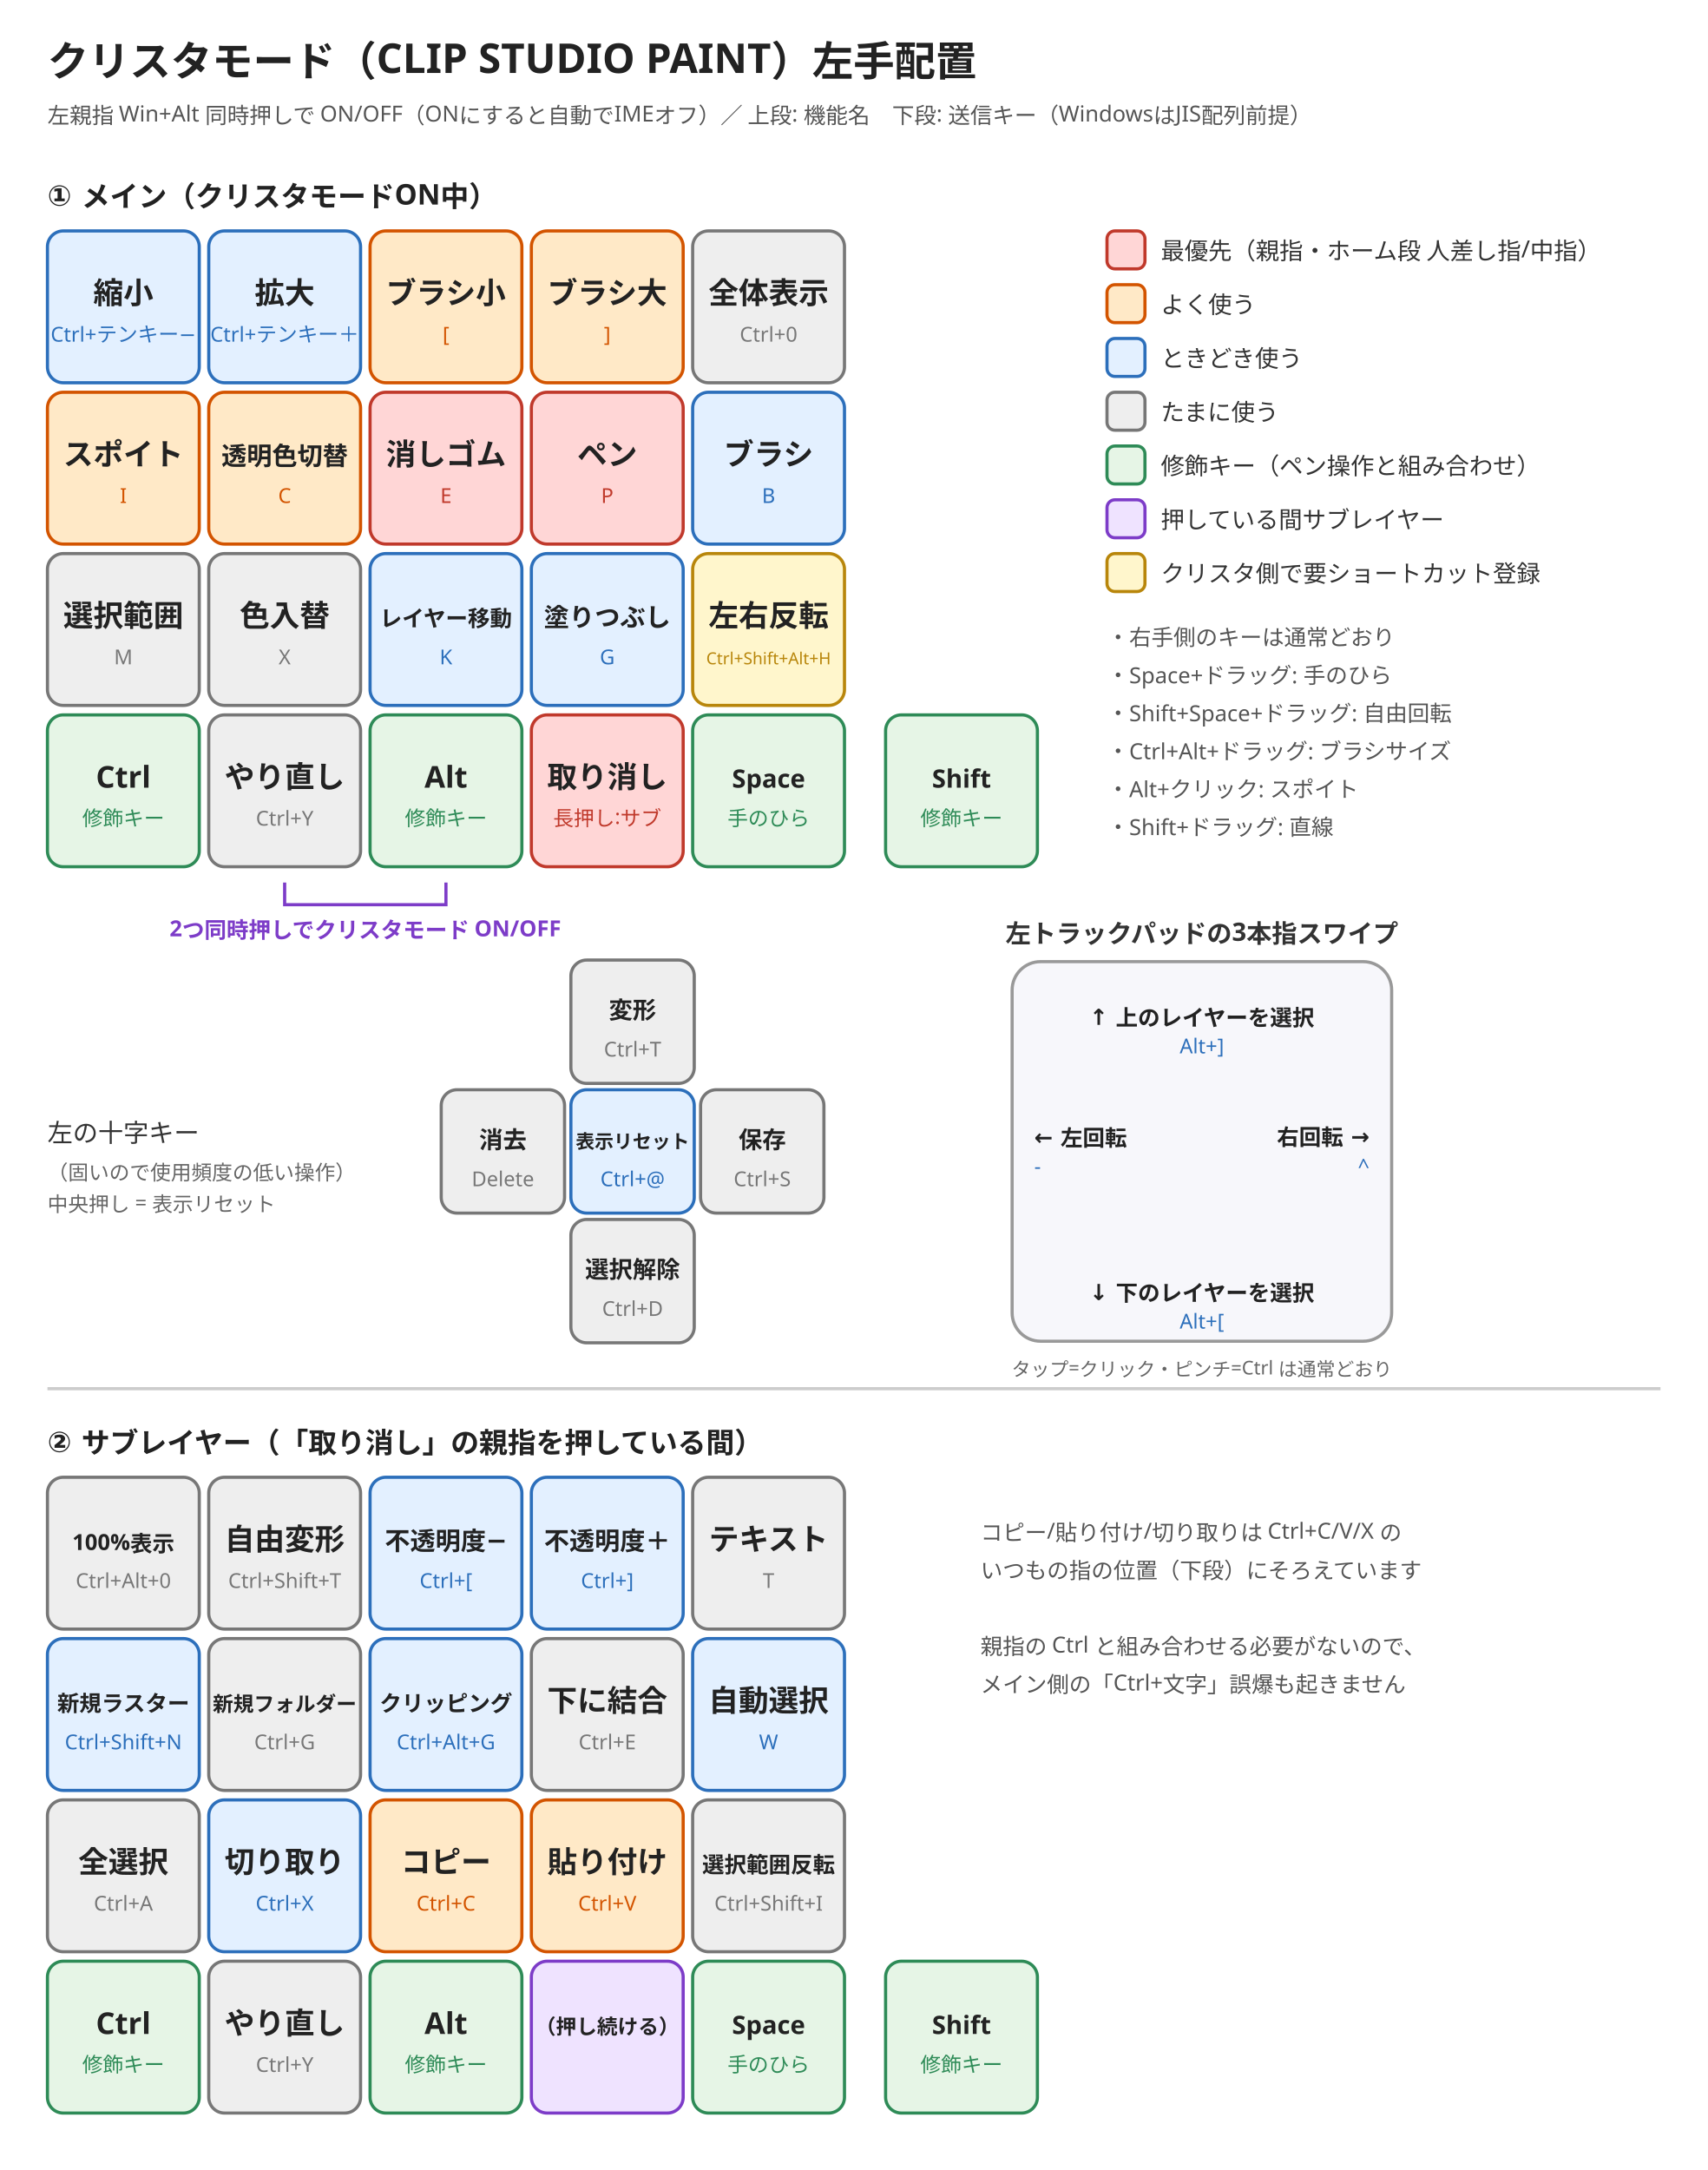
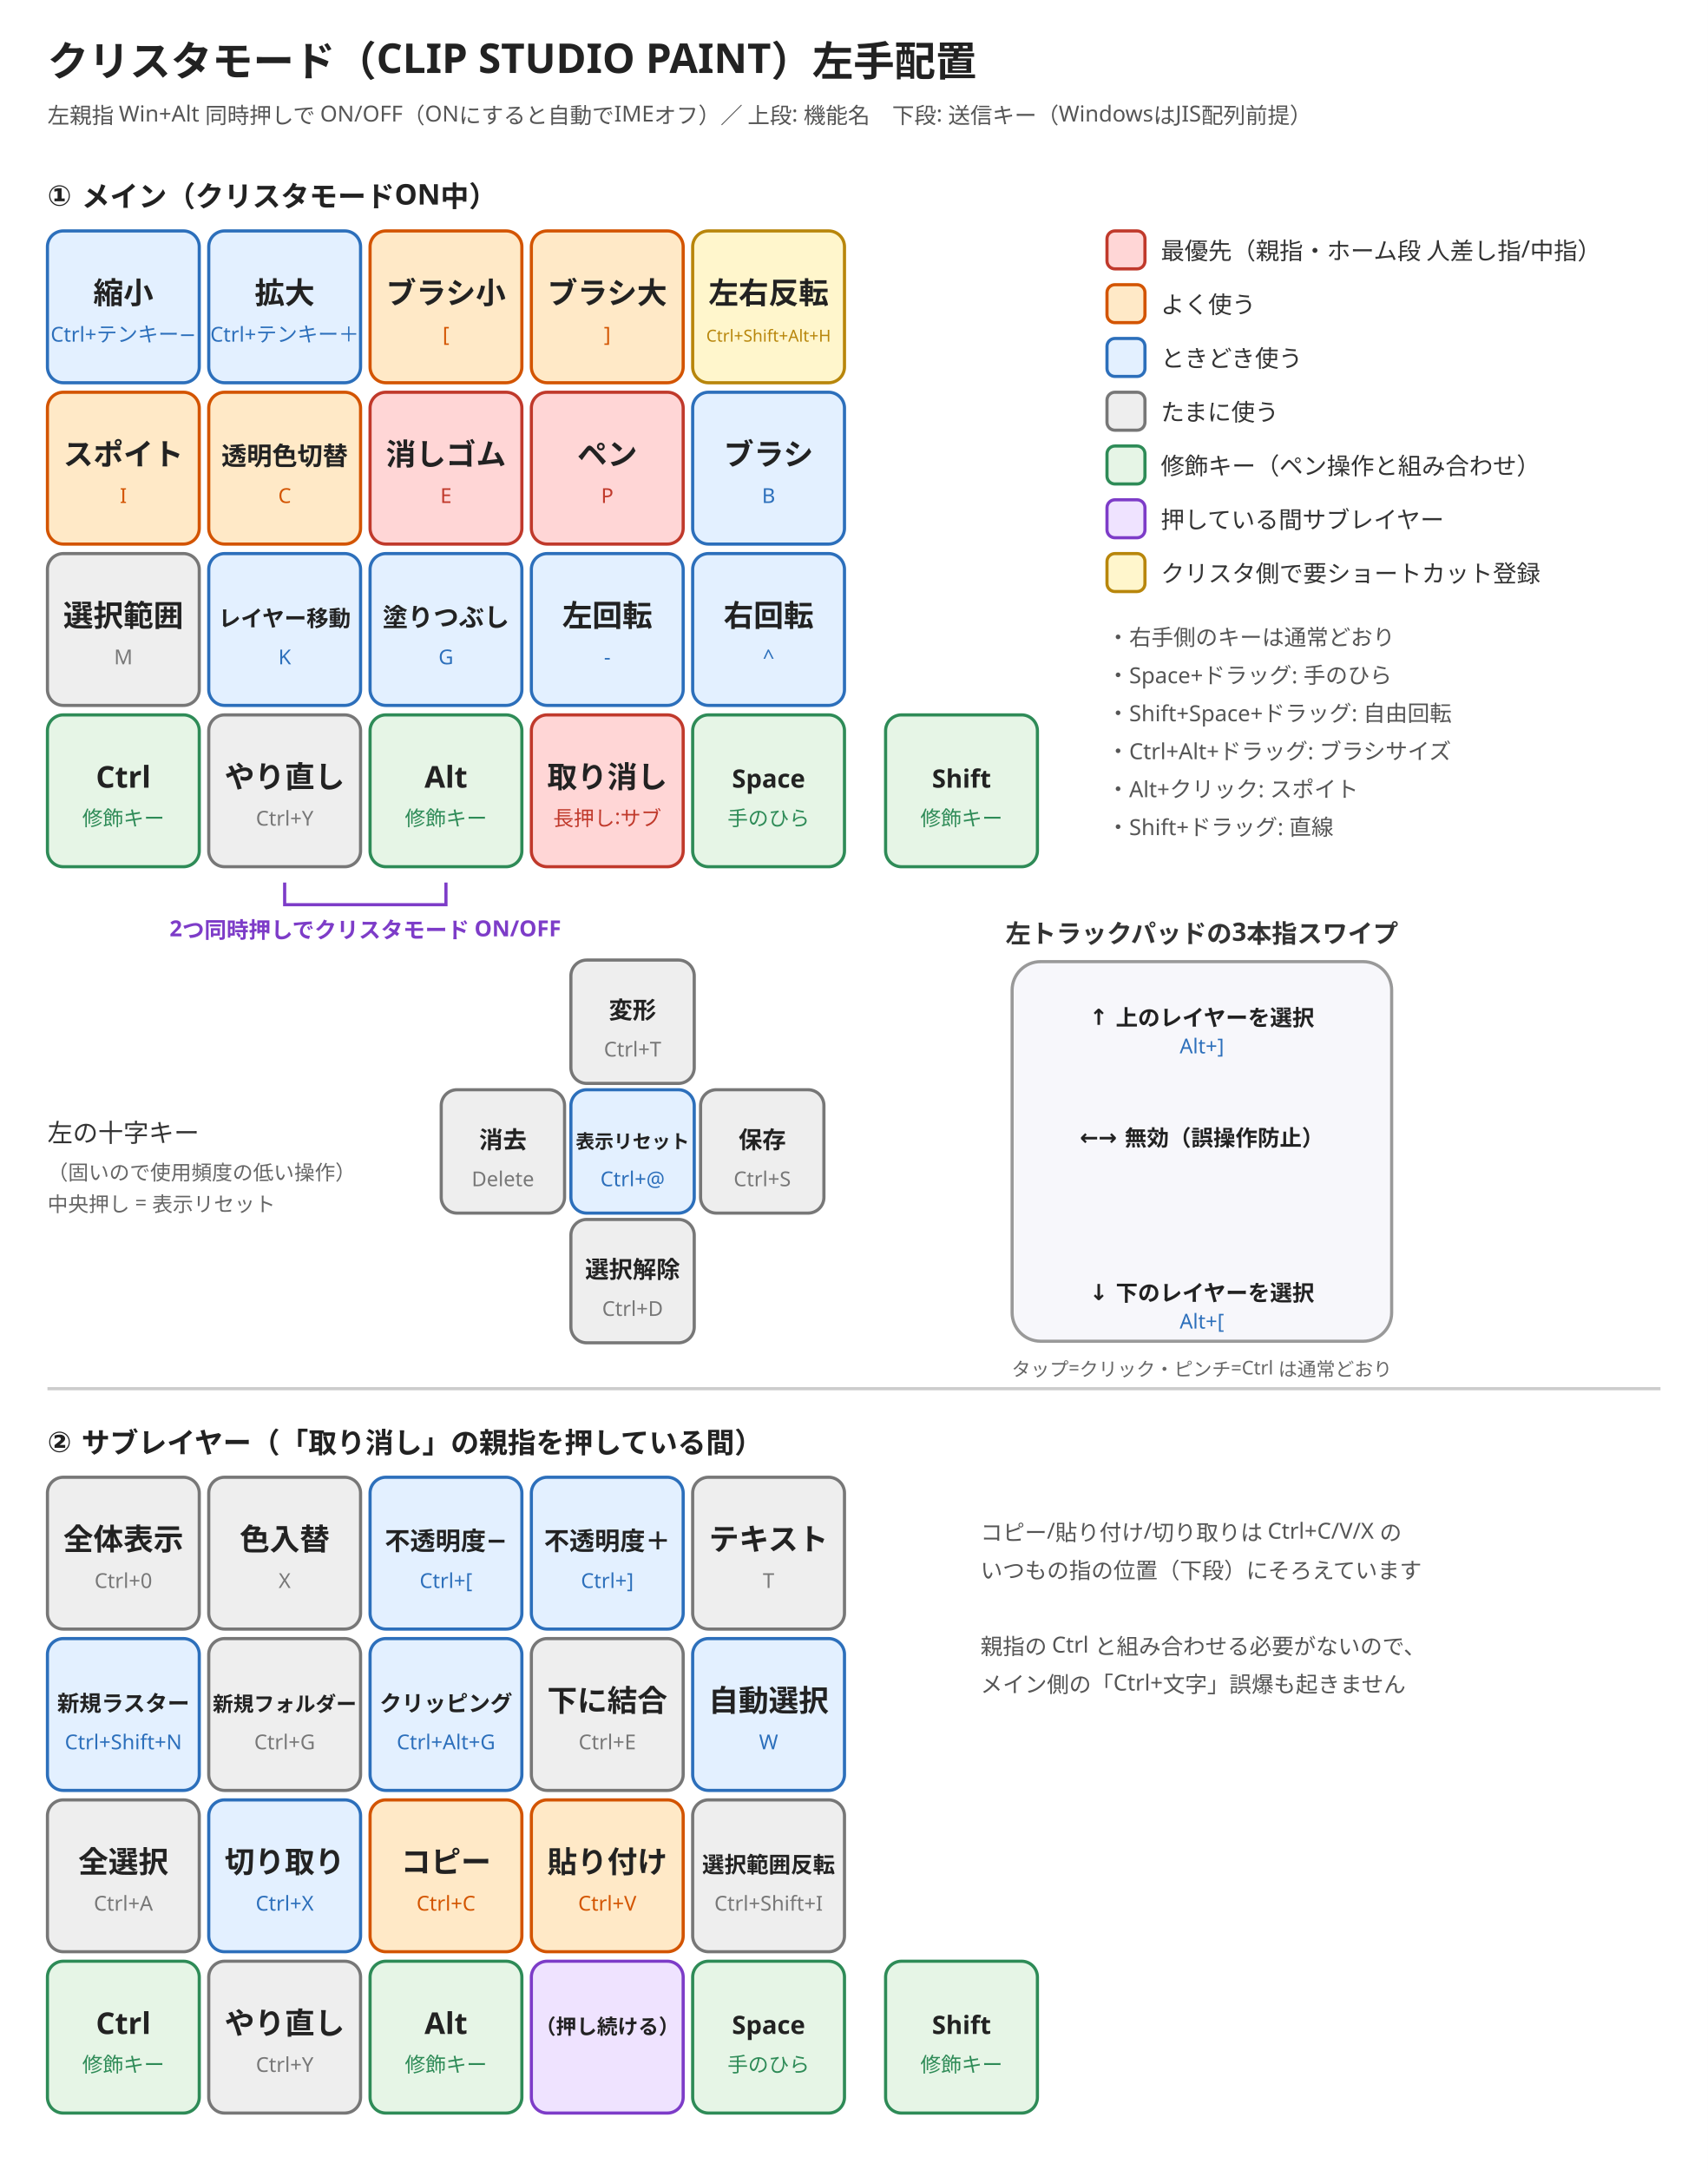
<svg xmlns="http://www.w3.org/2000/svg" width="1080" height="1372" viewBox="0 0 1080 1372" font-family="'Noto Sans JP','Hiragino Sans','Yu Gothic','Meiryo',sans-serif">
  <rect width="100%" height="100%" fill="#ffffff" />
  <text x="30" y="48" font-size="26" fill="#222" text-anchor="start" font-weight="bold">クリスタモード（CLIP STUDIO PAINT）左手配置</text>
  <text x="30" y="78" font-size="14" fill="#555" text-anchor="start">左親指 Win+Alt 同時押しで ON/OFF（ONにすると自動でIMEオフ）／ 上段: 機能名　下段: 送信キー（WindowsはJIS配列前提）</text>
  <text x="30" y="130" font-size="18" fill="#222" text-anchor="start" font-weight="bold">① メイン（クリスタモードON中）</text>
  <rect x="30" y="146" width="96" height="96" rx="10" fill="#e3f0ff" stroke="#2c6fbb" stroke-width="2" />
  <text x="78.0" y="192.0" font-size="19" font-weight="bold" fill="#222" text-anchor="middle">縮小</text>
  <text x="78.0" y="216.0" font-size="13" fill="#2c6fbb" text-anchor="middle">Ctrl+テンキー−</text>
  <rect x="132" y="146" width="96" height="96" rx="10" fill="#e3f0ff" stroke="#2c6fbb" stroke-width="2" />
  <text x="180.0" y="192.0" font-size="19" font-weight="bold" fill="#222" text-anchor="middle">拡大</text>
  <text x="180.0" y="216.0" font-size="13" fill="#2c6fbb" text-anchor="middle">Ctrl+テンキー＋</text>
  <rect x="234" y="146" width="96" height="96" rx="10" fill="#ffe9c7" stroke="#d35400" stroke-width="2" />
  <text x="282.0" y="192.0" font-size="19" font-weight="bold" fill="#222" text-anchor="middle">ブラシ小</text>
  <text x="282.0" y="216.0" font-size="13" fill="#d35400" text-anchor="middle">[</text>
  <rect x="336" y="146" width="96" height="96" rx="10" fill="#ffe9c7" stroke="#d35400" stroke-width="2" />
  <text x="384.0" y="192.0" font-size="19" font-weight="bold" fill="#222" text-anchor="middle">ブラシ大</text>
  <text x="384.0" y="216.0" font-size="13" fill="#d35400" text-anchor="middle">]</text>
-   <rect x="438" y="146" width="96" height="96" rx="10" fill="#eeeeee" stroke="#777777" stroke-width="2" />
-   <text x="486.0" y="192.0" font-size="19" font-weight="bold" fill="#222" text-anchor="middle">全体表示</text>
-   <text x="486.0" y="216.0" font-size="13" fill="#777777" text-anchor="middle">Ctrl+0</text>
+   <rect x="438" y="146" width="96" height="96" rx="10" fill="#fff6cc" stroke="#b8860b" stroke-width="2" />
+   <text x="486.0" y="192.0" font-size="19" font-weight="bold" fill="#222" text-anchor="middle">左右反転</text>
+   <text x="486.0" y="216.0" font-size="10.5" fill="#b8860b" text-anchor="middle">Ctrl+Shift+Alt+H</text>
  <rect x="30" y="248" width="96" height="96" rx="10" fill="#ffe9c7" stroke="#d35400" stroke-width="2" />
  <text x="78.0" y="294.0" font-size="19" font-weight="bold" fill="#222" text-anchor="middle">スポイト</text>
  <text x="78.0" y="318.0" font-size="13" fill="#d35400" text-anchor="middle">I</text>
  <rect x="132" y="248" width="96" height="96" rx="10" fill="#ffe9c7" stroke="#d35400" stroke-width="2" />
  <text x="180.0" y="294.0" font-size="16" font-weight="bold" fill="#222" text-anchor="middle">透明色切替</text>
  <text x="180.0" y="318.0" font-size="13" fill="#d35400" text-anchor="middle">C</text>
  <rect x="234" y="248" width="96" height="96" rx="10" fill="#ffd6d6" stroke="#c0392b" stroke-width="2" />
  <text x="282.0" y="294.0" font-size="19" font-weight="bold" fill="#222" text-anchor="middle">消しゴム</text>
  <text x="282.0" y="318.0" font-size="13" fill="#c0392b" text-anchor="middle">E</text>
  <rect x="336" y="248" width="96" height="96" rx="10" fill="#ffd6d6" stroke="#c0392b" stroke-width="2" />
  <text x="384.0" y="294.0" font-size="19" font-weight="bold" fill="#222" text-anchor="middle">ペン</text>
  <text x="384.0" y="318.0" font-size="13" fill="#c0392b" text-anchor="middle">P</text>
  <rect x="438" y="248" width="96" height="96" rx="10" fill="#e3f0ff" stroke="#2c6fbb" stroke-width="2" />
  <text x="486.0" y="294.0" font-size="19" font-weight="bold" fill="#222" text-anchor="middle">ブラシ</text>
  <text x="486.0" y="318.0" font-size="13" fill="#2c6fbb" text-anchor="middle">B</text>
  <rect x="30" y="350" width="96" height="96" rx="10" fill="#eeeeee" stroke="#777777" stroke-width="2" />
  <text x="78.0" y="396.0" font-size="19" font-weight="bold" fill="#222" text-anchor="middle">選択範囲</text>
  <text x="78.0" y="420.0" font-size="13" fill="#777777" text-anchor="middle">M</text>
-   <rect x="132" y="350" width="96" height="96" rx="10" fill="#eeeeee" stroke="#777777" stroke-width="2" />
-   <text x="180.0" y="396.0" font-size="19" font-weight="bold" fill="#222" text-anchor="middle">色入替</text>
-   <text x="180.0" y="420.0" font-size="13" fill="#777777" text-anchor="middle">X</text>
+   <rect x="132" y="350" width="96" height="96" rx="10" fill="#e3f0ff" stroke="#2c6fbb" stroke-width="2" />
+   <text x="180.0" y="396.0" font-size="14" font-weight="bold" fill="#222" text-anchor="middle">レイヤー移動</text>
+   <text x="180.0" y="420.0" font-size="13" fill="#2c6fbb" text-anchor="middle">K</text>
  <rect x="234" y="350" width="96" height="96" rx="10" fill="#e3f0ff" stroke="#2c6fbb" stroke-width="2" />
-   <text x="282.0" y="396.0" font-size="14" font-weight="bold" fill="#222" text-anchor="middle">レイヤー移動</text>
-   <text x="282.0" y="420.0" font-size="13" fill="#2c6fbb" text-anchor="middle">K</text>
+   <text x="282.0" y="396.0" font-size="16" font-weight="bold" fill="#222" text-anchor="middle">塗りつぶし</text>
+   <text x="282.0" y="420.0" font-size="13" fill="#2c6fbb" text-anchor="middle">G</text>
  <rect x="336" y="350" width="96" height="96" rx="10" fill="#e3f0ff" stroke="#2c6fbb" stroke-width="2" />
-   <text x="384.0" y="396.0" font-size="16" font-weight="bold" fill="#222" text-anchor="middle">塗りつぶし</text>
-   <text x="384.0" y="420.0" font-size="13" fill="#2c6fbb" text-anchor="middle">G</text>
-   <rect x="438" y="350" width="96" height="96" rx="10" fill="#fff6cc" stroke="#b8860b" stroke-width="2" />
-   <text x="486.0" y="396.0" font-size="19" font-weight="bold" fill="#222" text-anchor="middle">左右反転</text>
-   <text x="486.0" y="420.0" font-size="10.5" fill="#b8860b" text-anchor="middle">Ctrl+Shift+Alt+H</text>
+   <text x="384.0" y="396.0" font-size="19" font-weight="bold" fill="#222" text-anchor="middle">左回転</text>
+   <text x="384.0" y="420.0" font-size="13" fill="#2c6fbb" text-anchor="middle">-</text>
+   <rect x="438" y="350" width="96" height="96" rx="10" fill="#e3f0ff" stroke="#2c6fbb" stroke-width="2" />
+   <text x="486.0" y="396.0" font-size="19" font-weight="bold" fill="#222" text-anchor="middle">右回転</text>
+   <text x="486.0" y="420.0" font-size="13" fill="#2c6fbb" text-anchor="middle">^</text>
  <rect x="30" y="452" width="96" height="96" rx="10" fill="#e6f5e6" stroke="#2e8b57" stroke-width="2" />
  <text x="78.0" y="498.0" font-size="19" font-weight="bold" fill="#222" text-anchor="middle">Ctrl</text>
  <text x="78.0" y="522.0" font-size="13" fill="#2e8b57" text-anchor="middle">修飾キー</text>
  <rect x="132" y="452" width="96" height="96" rx="10" fill="#eeeeee" stroke="#777777" stroke-width="2" />
  <text x="180.0" y="498.0" font-size="19" font-weight="bold" fill="#222" text-anchor="middle">やり直し</text>
  <text x="180.0" y="522.0" font-size="13" fill="#777777" text-anchor="middle">Ctrl+Y</text>
  <rect x="234" y="452" width="96" height="96" rx="10" fill="#e6f5e6" stroke="#2e8b57" stroke-width="2" />
  <text x="282.0" y="498.0" font-size="19" font-weight="bold" fill="#222" text-anchor="middle">Alt</text>
  <text x="282.0" y="522.0" font-size="13" fill="#2e8b57" text-anchor="middle">修飾キー</text>
  <rect x="336" y="452" width="96" height="96" rx="10" fill="#ffd6d6" stroke="#c0392b" stroke-width="2" />
  <text x="384.0" y="498.0" font-size="19" font-weight="bold" fill="#222" text-anchor="middle">取り消し</text>
  <text x="384.0" y="522.0" font-size="13" fill="#c0392b" text-anchor="middle">長押し:サブ</text>
  <rect x="438" y="452" width="96" height="96" rx="10" fill="#e6f5e6" stroke="#2e8b57" stroke-width="2" />
  <text x="486.0" y="498.0" font-size="16" font-weight="bold" fill="#222" text-anchor="middle">Space</text>
  <text x="486.0" y="522.0" font-size="13" fill="#2e8b57" text-anchor="middle">手のひら</text>
  <rect x="560" y="452" width="96" height="96" rx="10" fill="#e6f5e6" stroke="#2e8b57" stroke-width="2" />
  <text x="608.0" y="498.0" font-size="16" font-weight="bold" fill="#222" text-anchor="middle">Shift</text>
  <text x="608.0" y="522.0" font-size="13" fill="#2e8b57" text-anchor="middle">修飾キー</text>
  <path d="M180 558 v14 h102 v-14" fill="none" stroke="#7d3cc8" stroke-width="2" />
  <text x="231" y="592" font-size="14" fill="#7d3cc8" text-anchor="middle" font-weight="bold">2つ同時押しでクリスタモード ON/OFF</text>
  <rect x="361" y="607" width="78" height="78" rx="10" fill="#eeeeee" stroke="#777777" stroke-width="2" />
  <text x="400.0" y="644.0" font-size="15" font-weight="bold" fill="#222" text-anchor="middle">変形</text>
  <text x="400.0" y="668.0" font-size="13" fill="#777777" text-anchor="middle">Ctrl+T</text>
  <rect x="361" y="771" width="78" height="78" rx="10" fill="#eeeeee" stroke="#777777" stroke-width="2" />
  <text x="400.0" y="808.0" font-size="15" font-weight="bold" fill="#222" text-anchor="middle">選択解除</text>
  <text x="400.0" y="832.0" font-size="13" fill="#777777" text-anchor="middle">Ctrl+D</text>
  <rect x="279" y="689" width="78" height="78" rx="10" fill="#eeeeee" stroke="#777777" stroke-width="2" />
  <text x="318.0" y="726.0" font-size="15" font-weight="bold" fill="#222" text-anchor="middle">消去</text>
  <text x="318.0" y="750.0" font-size="13" fill="#777777" text-anchor="middle">Delete</text>
  <rect x="443" y="689" width="78" height="78" rx="10" fill="#eeeeee" stroke="#777777" stroke-width="2" />
  <text x="482.0" y="726.0" font-size="15" font-weight="bold" fill="#222" text-anchor="middle">保存</text>
  <text x="482.0" y="750.0" font-size="13" fill="#777777" text-anchor="middle">Ctrl+S</text>
  <rect x="361" y="689" width="78" height="78" rx="10" fill="#e3f0ff" stroke="#2c6fbb" stroke-width="2" />
  <text x="400.0" y="726.0" font-size="12" font-weight="bold" fill="#222" text-anchor="middle">表示リセット</text>
  <text x="400.0" y="750.0" font-size="13" fill="#2c6fbb" text-anchor="middle">Ctrl+@</text>
  <text x="30" y="722" font-size="16" fill="#333" text-anchor="start">左の十字キー</text>
  <text x="30" y="746" font-size="13" fill="#666" text-anchor="start">（固いので使用頻度の低い操作）</text>
  <text x="30" y="766" font-size="13" fill="#666" text-anchor="start">中央押し = 表示リセット</text>
  <rect x="640" y="608" width="240" height="240" rx="18" fill="#f7f7fb" stroke="#999" stroke-width="2" />
  <text x="760" y="596" font-size="16" fill="#333" text-anchor="middle" font-weight="bold">左トラックパッドの3本指スワイプ</text>
  <text x="760" y="648" font-size="14" fill="#222" text-anchor="middle" font-weight="bold">↑ 上のレイヤーを選択</text>
  <text x="760" y="666" font-size="13" fill="#2c6fbb" text-anchor="middle">Alt+]</text>
  <text x="760" y="822" font-size="14" fill="#222" text-anchor="middle" font-weight="bold">↓ 下のレイヤーを選択</text>
  <text x="760" y="840" font-size="13" fill="#2c6fbb" text-anchor="middle">Alt+[</text>
-   <text x="654" y="724" font-size="14" fill="#222" text-anchor="start" font-weight="bold">← 左回転</text>
-   <text x="654" y="742" font-size="13" fill="#2c6fbb" text-anchor="start">-</text>
-   <text x="866" y="724" font-size="14" fill="#222" text-anchor="end" font-weight="bold">右回転 →</text>
-   <text x="866" y="742" font-size="13" fill="#2c6fbb" text-anchor="end">^</text>
+   <text x="760" y="724" font-size="14" fill="#222" text-anchor="middle" font-weight="bold">←→ 無効（誤操作防止）</text>
+   <text x="760" y="742" font-size="13" fill="#2c6fbb" text-anchor="middle" />
  <text x="760" y="870" font-size="12" fill="#666" text-anchor="middle">タップ=クリック・ピンチ=Ctrl は通常どおり</text>
  <rect x="700" y="146" width="24" height="24" rx="5" fill="#ffd6d6" stroke="#c0392b" stroke-width="2" />
  <text x="734" y="164" font-size="15" fill="#333" text-anchor="start">最優先（親指・ホーム段 人差し指/中指）</text>
  <rect x="700" y="180" width="24" height="24" rx="5" fill="#ffe9c7" stroke="#d35400" stroke-width="2" />
  <text x="734" y="198" font-size="15" fill="#333" text-anchor="start">よく使う</text>
  <rect x="700" y="214" width="24" height="24" rx="5" fill="#e3f0ff" stroke="#2c6fbb" stroke-width="2" />
  <text x="734" y="232" font-size="15" fill="#333" text-anchor="start">ときどき使う</text>
  <rect x="700" y="248" width="24" height="24" rx="5" fill="#eeeeee" stroke="#777777" stroke-width="2" />
  <text x="734" y="266" font-size="15" fill="#333" text-anchor="start">たまに使う</text>
  <rect x="700" y="282" width="24" height="24" rx="5" fill="#e6f5e6" stroke="#2e8b57" stroke-width="2" />
  <text x="734" y="300" font-size="15" fill="#333" text-anchor="start">修飾キー（ペン操作と組み合わせ）</text>
  <rect x="700" y="316" width="24" height="24" rx="5" fill="#efe3ff" stroke="#7d3cc8" stroke-width="2" />
  <text x="734" y="334" font-size="15" fill="#333" text-anchor="start">押している間サブレイヤー</text>
  <rect x="700" y="350" width="24" height="24" rx="5" fill="#fff6cc" stroke="#b8860b" stroke-width="2" />
  <text x="734" y="368" font-size="15" fill="#333" text-anchor="start">クリスタ側で要ショートカット登録</text>
  <text x="700" y="408" font-size="14" fill="#555" text-anchor="start">・右手側のキーは通常どおり</text>
  <text x="700" y="432" font-size="14" fill="#555" text-anchor="start">・Space+ドラッグ: 手のひら</text>
  <text x="700" y="456" font-size="14" fill="#555" text-anchor="start">・Shift+Space+ドラッグ: 自由回転</text>
  <text x="700" y="480" font-size="14" fill="#555" text-anchor="start">・Ctrl+Alt+ドラッグ: ブラシサイズ</text>
  <text x="700" y="504" font-size="14" fill="#555" text-anchor="start">・Alt+クリック: スポイト</text>
  <text x="700" y="528" font-size="14" fill="#555" text-anchor="start">・Shift+ドラッグ: 直線</text>
  <line x1="30" y1="878" x2="1050" y2="878" stroke="#ccc" stroke-width="2" />
  <text x="30" y="918" font-size="18" fill="#222" text-anchor="start" font-weight="bold">② サブレイヤー（「取り消し」の親指を押している間）</text>
  <rect x="30" y="934" width="96" height="96" rx="10" fill="#eeeeee" stroke="#777777" stroke-width="2" />
-   <text x="78.0" y="980.0" font-size="14" font-weight="bold" fill="#222" text-anchor="middle">100%表示</text>
-   <text x="78.0" y="1004.0" font-size="13" fill="#777777" text-anchor="middle">Ctrl+Alt+0</text>
+   <text x="78.0" y="980.0" font-size="19" font-weight="bold" fill="#222" text-anchor="middle">全体表示</text>
+   <text x="78.0" y="1004.0" font-size="13" fill="#777777" text-anchor="middle">Ctrl+0</text>
  <rect x="132" y="934" width="96" height="96" rx="10" fill="#eeeeee" stroke="#777777" stroke-width="2" />
-   <text x="180.0" y="980.0" font-size="19" font-weight="bold" fill="#222" text-anchor="middle">自由変形</text>
-   <text x="180.0" y="1004.0" font-size="13" fill="#777777" text-anchor="middle">Ctrl+Shift+T</text>
+   <text x="180.0" y="980.0" font-size="19" font-weight="bold" fill="#222" text-anchor="middle">色入替</text>
+   <text x="180.0" y="1004.0" font-size="13" fill="#777777" text-anchor="middle">X</text>
  <rect x="234" y="934" width="96" height="96" rx="10" fill="#e3f0ff" stroke="#2c6fbb" stroke-width="2" />
  <text x="282.0" y="980.0" font-size="16" font-weight="bold" fill="#222" text-anchor="middle">不透明度−</text>
  <text x="282.0" y="1004.0" font-size="13" fill="#2c6fbb" text-anchor="middle">Ctrl+[</text>
  <rect x="336" y="934" width="96" height="96" rx="10" fill="#e3f0ff" stroke="#2c6fbb" stroke-width="2" />
  <text x="384.0" y="980.0" font-size="16" font-weight="bold" fill="#222" text-anchor="middle">不透明度＋</text>
  <text x="384.0" y="1004.0" font-size="13" fill="#2c6fbb" text-anchor="middle">Ctrl+]</text>
  <rect x="438" y="934" width="96" height="96" rx="10" fill="#eeeeee" stroke="#777777" stroke-width="2" />
  <text x="486.0" y="980.0" font-size="19" font-weight="bold" fill="#222" text-anchor="middle">テキスト</text>
  <text x="486.0" y="1004.0" font-size="13" fill="#777777" text-anchor="middle">T</text>
  <rect x="30" y="1036" width="96" height="96" rx="10" fill="#e3f0ff" stroke="#2c6fbb" stroke-width="2" />
  <text x="78.0" y="1082.0" font-size="14" font-weight="bold" fill="#222" text-anchor="middle">新規ラスター</text>
  <text x="78.0" y="1106.0" font-size="13" fill="#2c6fbb" text-anchor="middle">Ctrl+Shift+N</text>
  <rect x="132" y="1036" width="96" height="96" rx="10" fill="#eeeeee" stroke="#777777" stroke-width="2" />
  <text x="180.0" y="1082.0" font-size="13" font-weight="bold" fill="#222" text-anchor="middle">新規フォルダー</text>
  <text x="180.0" y="1106.0" font-size="13" fill="#777777" text-anchor="middle">Ctrl+G</text>
  <rect x="234" y="1036" width="96" height="96" rx="10" fill="#e3f0ff" stroke="#2c6fbb" stroke-width="2" />
  <text x="282.0" y="1082.0" font-size="14" font-weight="bold" fill="#222" text-anchor="middle">クリッピング</text>
  <text x="282.0" y="1106.0" font-size="13" fill="#2c6fbb" text-anchor="middle">Ctrl+Alt+G</text>
  <rect x="336" y="1036" width="96" height="96" rx="10" fill="#eeeeee" stroke="#777777" stroke-width="2" />
  <text x="384.0" y="1082.0" font-size="19" font-weight="bold" fill="#222" text-anchor="middle">下に結合</text>
  <text x="384.0" y="1106.0" font-size="13" fill="#777777" text-anchor="middle">Ctrl+E</text>
  <rect x="438" y="1036" width="96" height="96" rx="10" fill="#e3f0ff" stroke="#2c6fbb" stroke-width="2" />
  <text x="486.0" y="1082.0" font-size="19" font-weight="bold" fill="#222" text-anchor="middle">自動選択</text>
  <text x="486.0" y="1106.0" font-size="13" fill="#2c6fbb" text-anchor="middle">W</text>
  <rect x="30" y="1138" width="96" height="96" rx="10" fill="#eeeeee" stroke="#777777" stroke-width="2" />
  <text x="78.0" y="1184.0" font-size="19" font-weight="bold" fill="#222" text-anchor="middle">全選択</text>
  <text x="78.0" y="1208.0" font-size="13" fill="#777777" text-anchor="middle">Ctrl+A</text>
  <rect x="132" y="1138" width="96" height="96" rx="10" fill="#e3f0ff" stroke="#2c6fbb" stroke-width="2" />
  <text x="180.0" y="1184.0" font-size="19" font-weight="bold" fill="#222" text-anchor="middle">切り取り</text>
  <text x="180.0" y="1208.0" font-size="13" fill="#2c6fbb" text-anchor="middle">Ctrl+X</text>
  <rect x="234" y="1138" width="96" height="96" rx="10" fill="#ffe9c7" stroke="#d35400" stroke-width="2" />
  <text x="282.0" y="1184.0" font-size="19" font-weight="bold" fill="#222" text-anchor="middle">コピー</text>
  <text x="282.0" y="1208.0" font-size="13" fill="#d35400" text-anchor="middle">Ctrl+C</text>
  <rect x="336" y="1138" width="96" height="96" rx="10" fill="#ffe9c7" stroke="#d35400" stroke-width="2" />
  <text x="384.0" y="1184.0" font-size="19" font-weight="bold" fill="#222" text-anchor="middle">貼り付け</text>
  <text x="384.0" y="1208.0" font-size="13" fill="#d35400" text-anchor="middle">Ctrl+V</text>
  <rect x="438" y="1138" width="96" height="96" rx="10" fill="#eeeeee" stroke="#777777" stroke-width="2" />
  <text x="486.0" y="1184.0" font-size="14" font-weight="bold" fill="#222" text-anchor="middle">選択範囲反転</text>
  <text x="486.0" y="1208.0" font-size="13" fill="#777777" text-anchor="middle">Ctrl+Shift+I</text>
  <rect x="30" y="1240" width="96" height="96" rx="10" fill="#e6f5e6" stroke="#2e8b57" stroke-width="2" />
  <text x="78.0" y="1286.0" font-size="19" font-weight="bold" fill="#222" text-anchor="middle">Ctrl</text>
  <text x="78.0" y="1310.0" font-size="13" fill="#2e8b57" text-anchor="middle">修飾キー</text>
  <rect x="132" y="1240" width="96" height="96" rx="10" fill="#eeeeee" stroke="#777777" stroke-width="2" />
  <text x="180.0" y="1286.0" font-size="19" font-weight="bold" fill="#222" text-anchor="middle">やり直し</text>
  <text x="180.0" y="1310.0" font-size="13" fill="#777777" text-anchor="middle">Ctrl+Y</text>
  <rect x="234" y="1240" width="96" height="96" rx="10" fill="#e6f5e6" stroke="#2e8b57" stroke-width="2" />
  <text x="282.0" y="1286.0" font-size="19" font-weight="bold" fill="#222" text-anchor="middle">Alt</text>
  <text x="282.0" y="1310.0" font-size="13" fill="#2e8b57" text-anchor="middle">修飾キー</text>
  <rect x="336" y="1240" width="96" height="96" rx="10" fill="#efe3ff" stroke="#7d3cc8" stroke-width="2" />
  <text x="384.0" y="1286.0" font-size="13" font-weight="bold" fill="#222" text-anchor="middle">（押し続ける）</text>
  <text x="384.0" y="1310.0" font-size="13" fill="#7d3cc8" text-anchor="middle" />
  <rect x="438" y="1240" width="96" height="96" rx="10" fill="#e6f5e6" stroke="#2e8b57" stroke-width="2" />
  <text x="486.0" y="1286.0" font-size="16" font-weight="bold" fill="#222" text-anchor="middle">Space</text>
  <text x="486.0" y="1310.0" font-size="13" fill="#2e8b57" text-anchor="middle">手のひら</text>
  <rect x="560" y="1240" width="96" height="96" rx="10" fill="#e6f5e6" stroke="#2e8b57" stroke-width="2" />
  <text x="608.0" y="1286.0" font-size="16" font-weight="bold" fill="#222" text-anchor="middle">Shift</text>
  <text x="608.0" y="1310.0" font-size="13" fill="#2e8b57" text-anchor="middle">修飾キー</text>
  <text x="620" y="974" font-size="14" fill="#555" text-anchor="start">コピー/貼り付け/切り取りは Ctrl+C/V/X の</text>
  <text x="620" y="998" font-size="14" fill="#555" text-anchor="start">いつもの指の位置（下段）にそろえています</text>
  <text x="620" y="1022" font-size="14" fill="#555" text-anchor="start" />
  <text x="620" y="1046" font-size="14" fill="#555" text-anchor="start">親指の Ctrl と組み合わせる必要がないので、</text>
  <text x="620" y="1070" font-size="14" fill="#555" text-anchor="start">メイン側の「Ctrl+文字」誤爆も起きません</text>
</svg>
